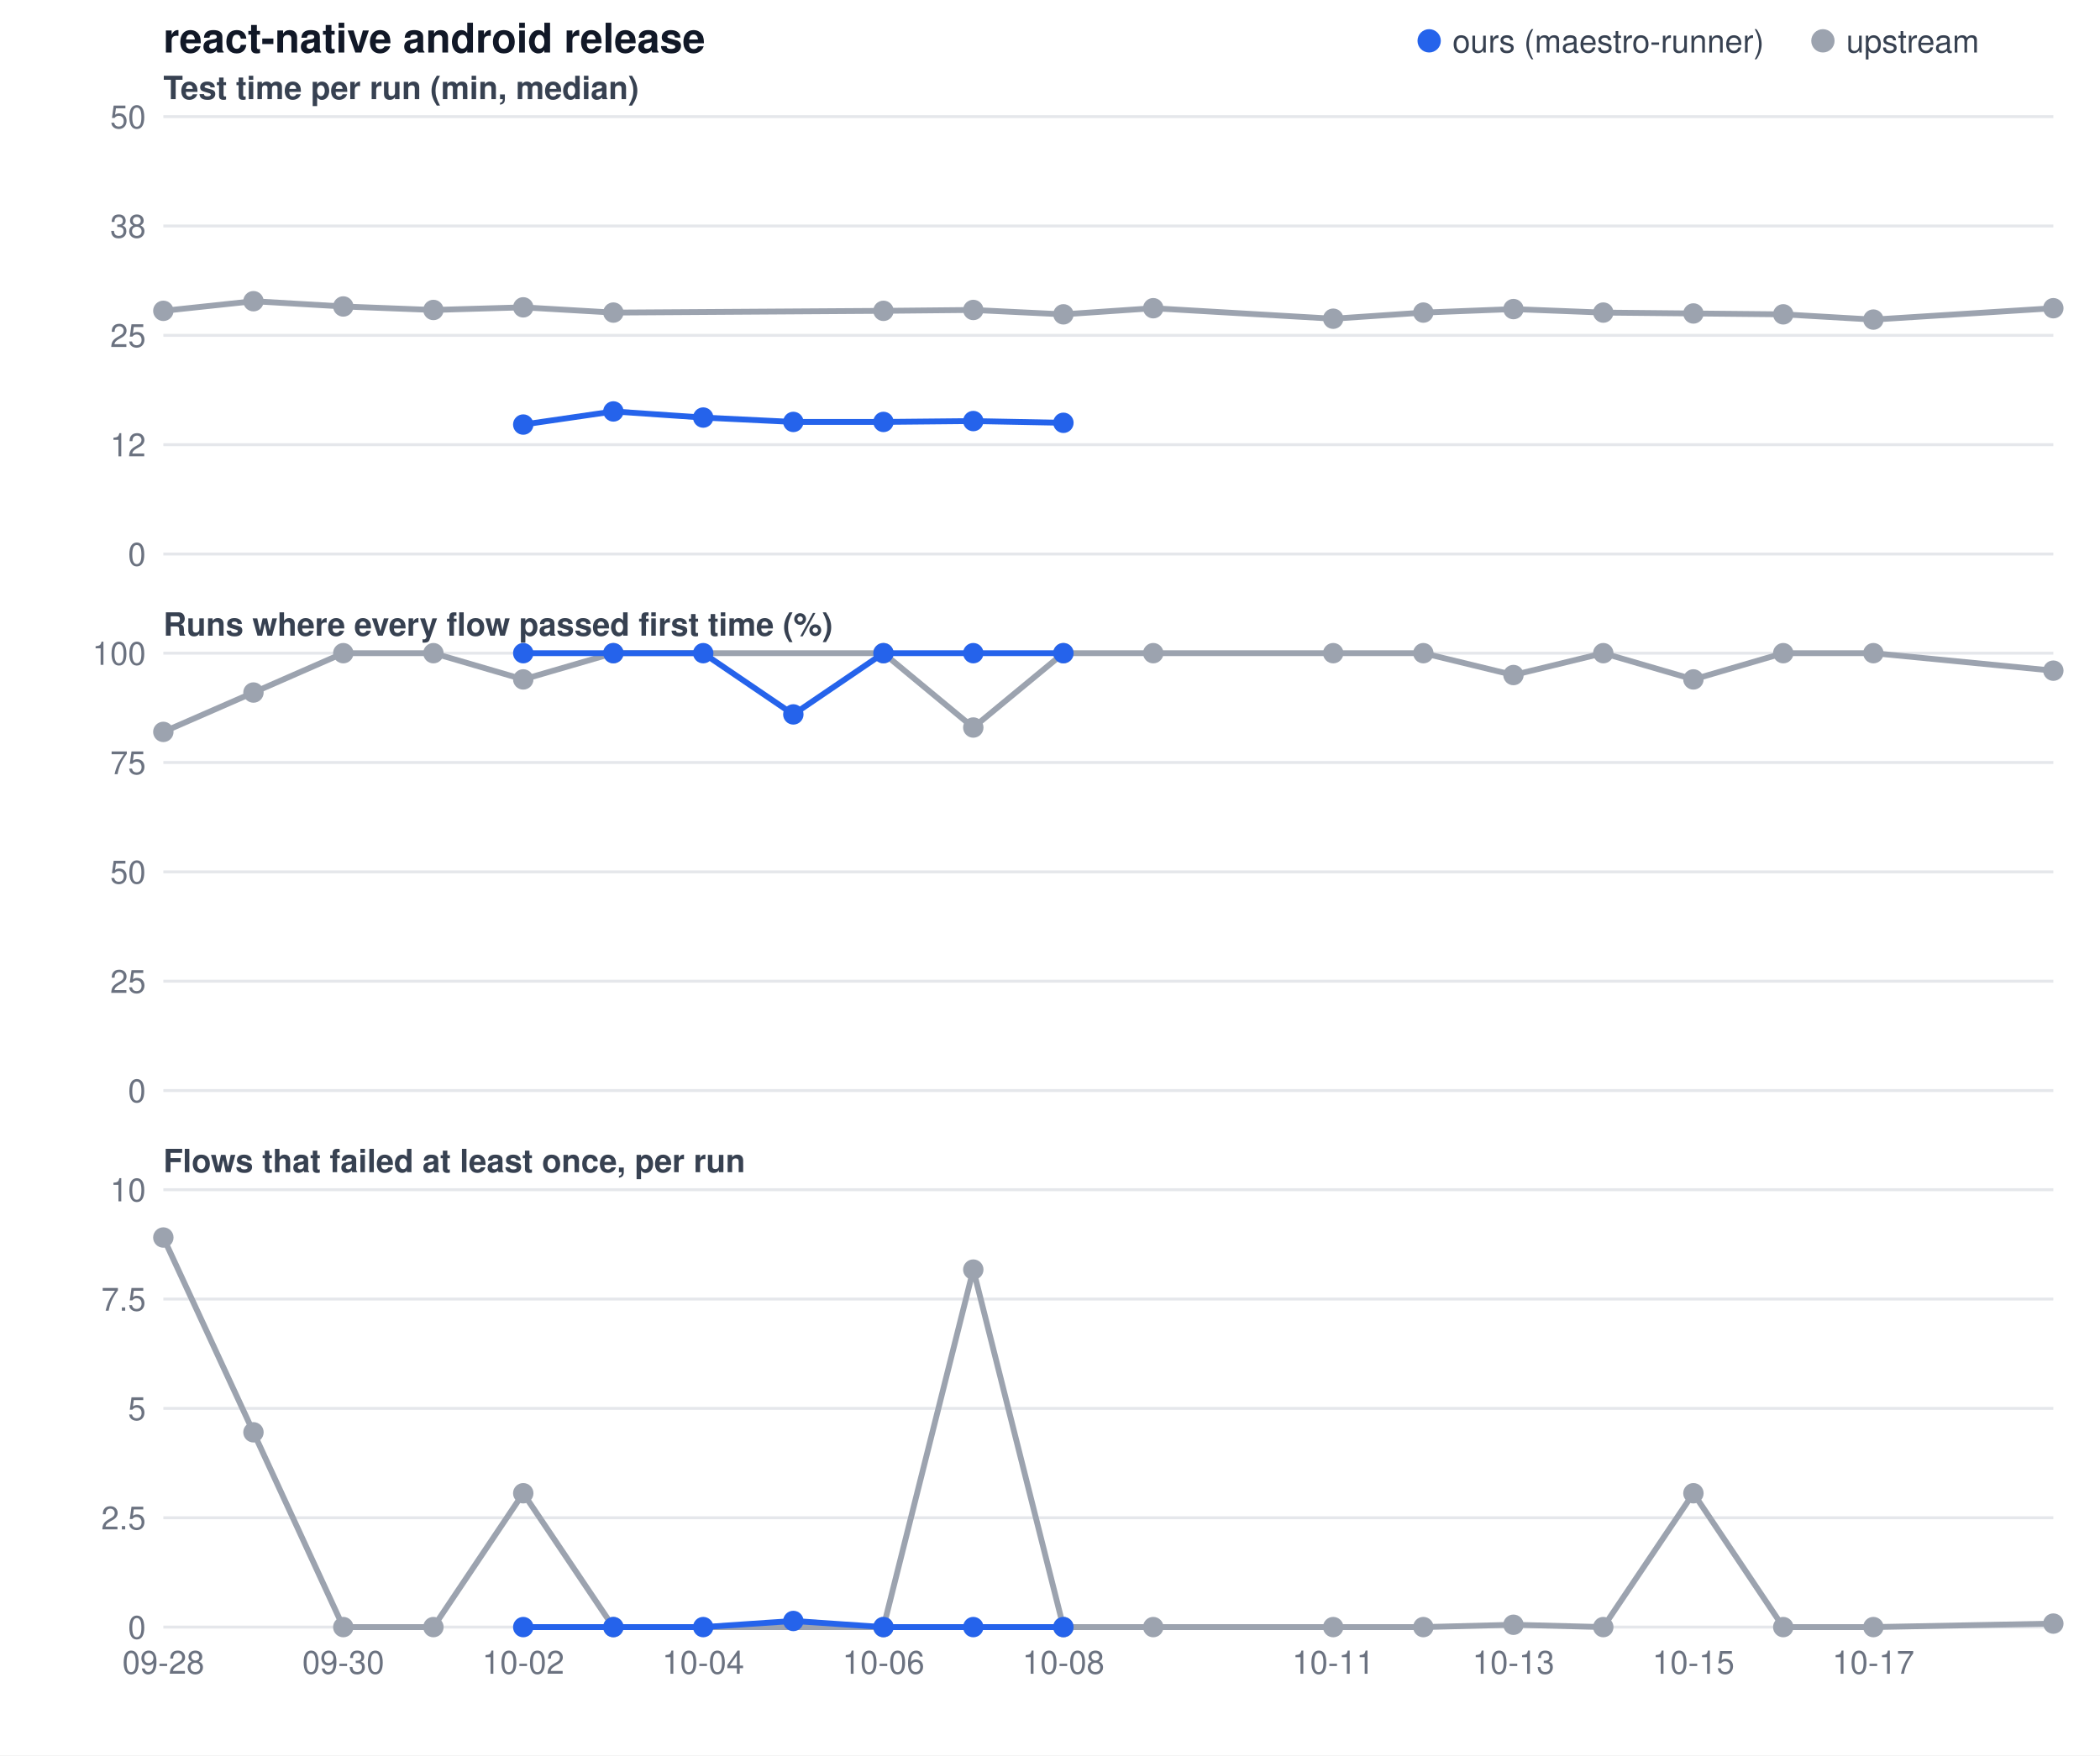
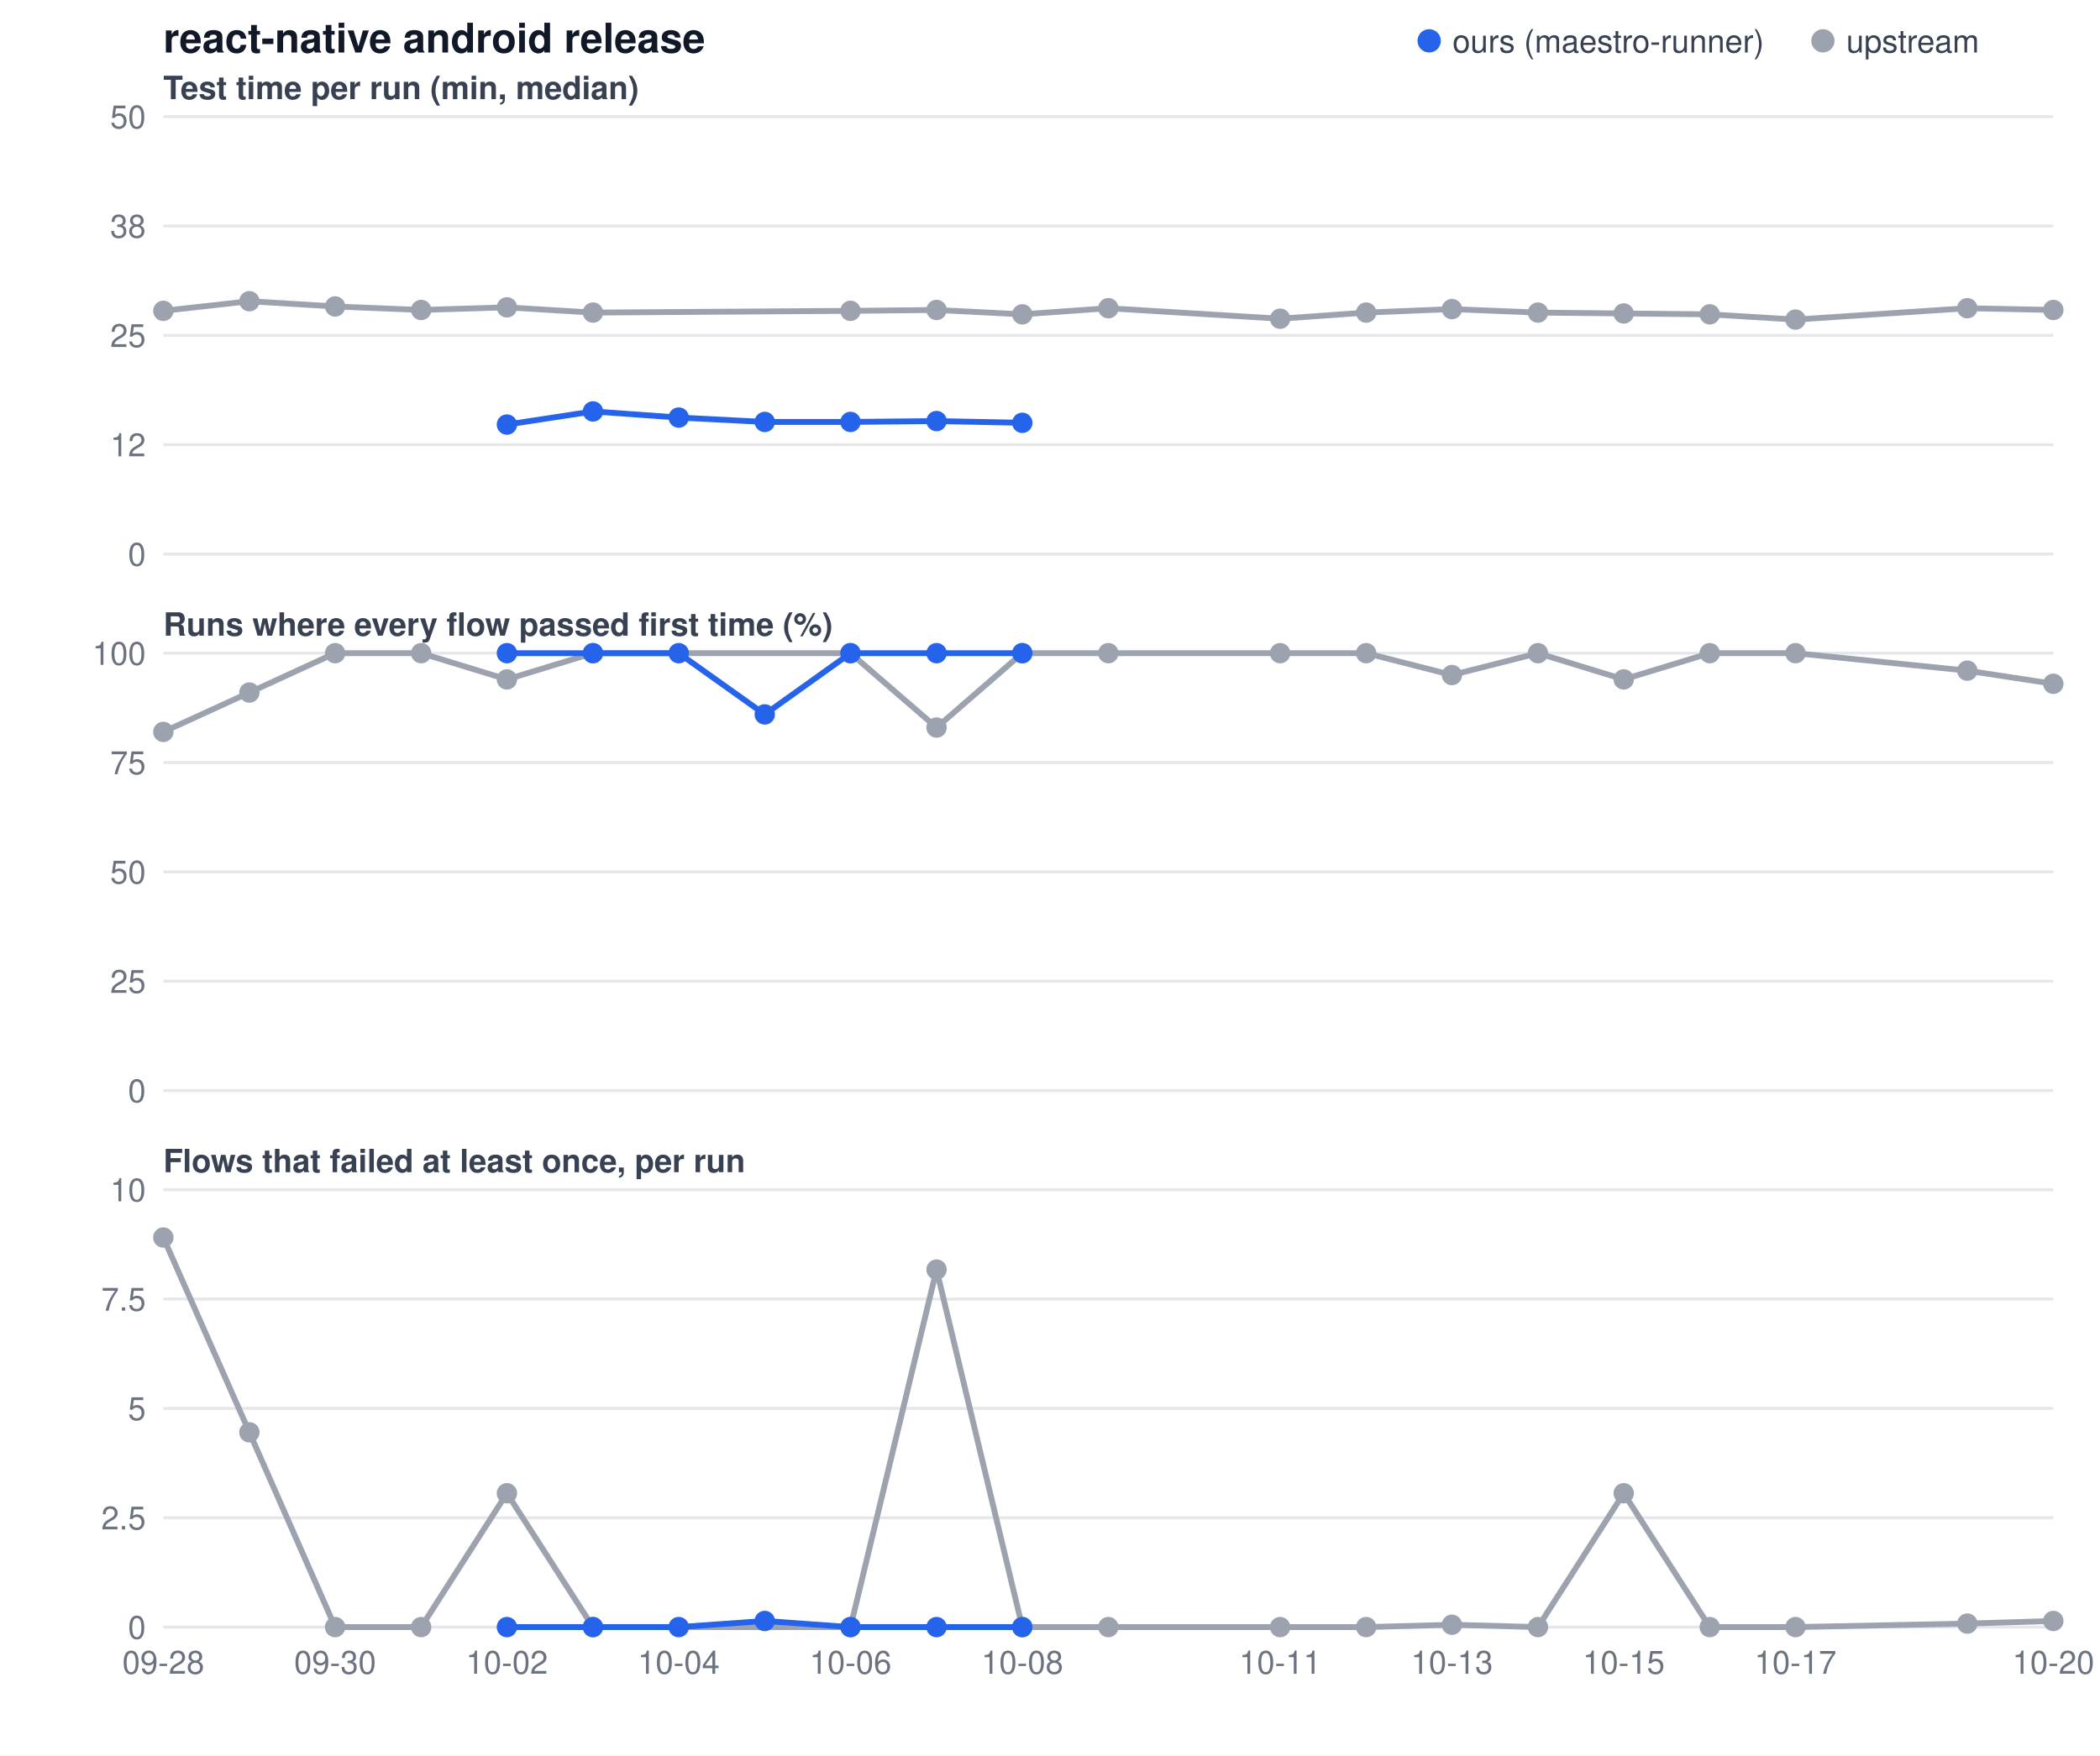
<svg xmlns="http://www.w3.org/2000/svg" width="720" height="602" font-family="-apple-system,Segoe UI,Helvetica,Arial,sans-serif" font-size="11">
  <rect width="100%" height="100%" fill="#ffffff" />
  <text x="56" y="18" font-size="14" font-weight="600" fill="#111827">react-native android release</text>
  <circle cx="490" cy="14" r="4" fill="#2563eb" />
  <text x="498" y="18" fill="#374151">ours (maestro-runner)</text>
  <circle cx="625" cy="14" r="4" fill="#9ca3af" />
  <text x="633" y="18" fill="#374151">upstream</text>
  <text x="56" y="34" fill="#374151" font-weight="600">Test time per run (min, median)</text>
  <line x1="56" x2="704" y1="190.0" y2="190.0" stroke="#e5e7eb" />
  <text x="50" y="194.0" text-anchor="end" fill="#6b7280">0</text>
  <line x1="56" x2="704" y1="152.5" y2="152.5" stroke="#e5e7eb" />
  <text x="50" y="156.5" text-anchor="end" fill="#6b7280">12</text>
  <line x1="56" x2="704" y1="115.0" y2="115.0" stroke="#e5e7eb" />
  <text x="50" y="119.0" text-anchor="end" fill="#6b7280">25</text>
  <line x1="56" x2="704" y1="77.5" y2="77.5" stroke="#e5e7eb" />
  <text x="50" y="81.5" text-anchor="end" fill="#6b7280">38</text>
  <line x1="56" x2="704" y1="40.0" y2="40.0" stroke="#e5e7eb" />
  <text x="50" y="44.0" text-anchor="end" fill="#6b7280">50</text>
-   <polyline fill="none" stroke="#9ca3af" stroke-width="2" points="56.0,106.6 86.9,103.3 117.7,105.1 148.6,106.3 179.4,105.4 210.3,107.2 302.9,106.6 333.7,106.3 364.6,107.8 395.4,105.7 457.1,109.3 488.0,107.2 518.9,106.0 549.7,107.2 580.6,107.5 611.4,107.8 642.3,109.6 704.0,105.7" />
+   <polyline fill="none" stroke="#9ca3af" stroke-width="2" points="56.0,106.6 85.5,103.3 114.9,105.1 144.4,106.3 173.8,105.4 203.3,107.2 291.6,106.6 321.1,106.3 350.5,107.8 380.0,105.7 438.9,109.3 468.4,107.2 497.8,106.0 527.3,107.2 556.7,107.5 586.2,107.8 615.6,109.6 674.5,105.7 704.0,106.3" />
  <circle cx="56.0" cy="106.6" r="3.5" fill="#9ca3af" />
-   <circle cx="86.9" cy="103.3" r="3.5" fill="#9ca3af" />
-   <circle cx="117.7" cy="105.1" r="3.5" fill="#9ca3af" />
-   <circle cx="148.6" cy="106.3" r="3.5" fill="#9ca3af" />
-   <circle cx="179.4" cy="105.4" r="3.5" fill="#9ca3af" />
-   <circle cx="210.3" cy="107.2" r="3.5" fill="#9ca3af" />
-   <circle cx="302.9" cy="106.6" r="3.5" fill="#9ca3af" />
-   <circle cx="333.7" cy="106.3" r="3.5" fill="#9ca3af" />
-   <circle cx="364.6" cy="107.8" r="3.5" fill="#9ca3af" />
-   <circle cx="395.4" cy="105.7" r="3.5" fill="#9ca3af" />
-   <circle cx="457.1" cy="109.3" r="3.5" fill="#9ca3af" />
-   <circle cx="488.0" cy="107.2" r="3.5" fill="#9ca3af" />
-   <circle cx="518.9" cy="106.0" r="3.5" fill="#9ca3af" />
-   <circle cx="549.7" cy="107.2" r="3.5" fill="#9ca3af" />
-   <circle cx="580.6" cy="107.5" r="3.5" fill="#9ca3af" />
-   <circle cx="611.4" cy="107.8" r="3.5" fill="#9ca3af" />
-   <circle cx="642.3" cy="109.6" r="3.5" fill="#9ca3af" />
-   <circle cx="704.0" cy="105.7" r="3.5" fill="#9ca3af" />
-   <polyline fill="none" stroke="#2563eb" stroke-width="2" points="179.4,145.6 210.3,141.1 241.1,143.2 272.0,144.7 302.9,144.7 333.7,144.4 364.6,145.0" />
-   <circle cx="179.4" cy="145.6" r="3.5" fill="#2563eb" />
-   <circle cx="210.3" cy="141.1" r="3.5" fill="#2563eb" />
-   <circle cx="241.1" cy="143.2" r="3.5" fill="#2563eb" />
-   <circle cx="272.0" cy="144.7" r="3.5" fill="#2563eb" />
-   <circle cx="302.9" cy="144.7" r="3.5" fill="#2563eb" />
-   <circle cx="333.7" cy="144.4" r="3.5" fill="#2563eb" />
-   <circle cx="364.6" cy="145.0" r="3.5" fill="#2563eb" />
+   <circle cx="85.5" cy="103.3" r="3.5" fill="#9ca3af" />
+   <circle cx="114.9" cy="105.1" r="3.5" fill="#9ca3af" />
+   <circle cx="144.4" cy="106.3" r="3.5" fill="#9ca3af" />
+   <circle cx="173.8" cy="105.4" r="3.5" fill="#9ca3af" />
+   <circle cx="203.3" cy="107.2" r="3.5" fill="#9ca3af" />
+   <circle cx="291.6" cy="106.6" r="3.5" fill="#9ca3af" />
+   <circle cx="321.1" cy="106.3" r="3.5" fill="#9ca3af" />
+   <circle cx="350.5" cy="107.8" r="3.5" fill="#9ca3af" />
+   <circle cx="380.0" cy="105.7" r="3.5" fill="#9ca3af" />
+   <circle cx="438.9" cy="109.3" r="3.5" fill="#9ca3af" />
+   <circle cx="468.4" cy="107.2" r="3.5" fill="#9ca3af" />
+   <circle cx="497.8" cy="106.0" r="3.5" fill="#9ca3af" />
+   <circle cx="527.3" cy="107.2" r="3.5" fill="#9ca3af" />
+   <circle cx="556.7" cy="107.5" r="3.5" fill="#9ca3af" />
+   <circle cx="586.2" cy="107.8" r="3.5" fill="#9ca3af" />
+   <circle cx="615.6" cy="109.6" r="3.5" fill="#9ca3af" />
+   <circle cx="674.5" cy="105.7" r="3.5" fill="#9ca3af" />
+   <circle cx="704.0" cy="106.3" r="3.5" fill="#9ca3af" />
+   <polyline fill="none" stroke="#2563eb" stroke-width="2" points="173.8,145.6 203.3,141.1 232.7,143.2 262.2,144.7 291.6,144.7 321.1,144.4 350.5,145.0" />
+   <circle cx="173.8" cy="145.6" r="3.5" fill="#2563eb" />
+   <circle cx="203.3" cy="141.1" r="3.5" fill="#2563eb" />
+   <circle cx="232.7" cy="143.2" r="3.5" fill="#2563eb" />
+   <circle cx="262.2" cy="144.7" r="3.5" fill="#2563eb" />
+   <circle cx="291.6" cy="144.7" r="3.5" fill="#2563eb" />
+   <circle cx="321.1" cy="144.4" r="3.5" fill="#2563eb" />
+   <circle cx="350.5" cy="145.0" r="3.5" fill="#2563eb" />
  <text x="56" y="218" fill="#374151" font-weight="600">Runs where every flow passed first time (%)</text>
  <line x1="56" x2="704" y1="374.0" y2="374.0" stroke="#e5e7eb" />
  <text x="50" y="378.0" text-anchor="end" fill="#6b7280">0</text>
  <line x1="56" x2="704" y1="336.5" y2="336.5" stroke="#e5e7eb" />
  <text x="50" y="340.5" text-anchor="end" fill="#6b7280">25</text>
  <line x1="56" x2="704" y1="299.0" y2="299.0" stroke="#e5e7eb" />
  <text x="50" y="303.0" text-anchor="end" fill="#6b7280">50</text>
  <line x1="56" x2="704" y1="261.5" y2="261.5" stroke="#e5e7eb" />
  <text x="50" y="265.5" text-anchor="end" fill="#6b7280">75</text>
  <line x1="56" x2="704" y1="224.0" y2="224.0" stroke="#e5e7eb" />
  <text x="50" y="228.0" text-anchor="end" fill="#6b7280">100</text>
-   <polyline fill="none" stroke="#9ca3af" stroke-width="2" points="56.0,251.0 86.9,237.5 117.7,224.0 148.6,224.0 179.4,233.0 210.3,224.0 302.9,224.0 333.7,249.5 364.6,224.0 395.4,224.0 457.1,224.0 488.0,224.0 518.9,231.5 549.7,224.0 580.6,233.0 611.4,224.0 642.3,224.0 704.0,230.0" />
+   <polyline fill="none" stroke="#9ca3af" stroke-width="2" points="56.0,251.0 85.5,237.5 114.9,224.0 144.4,224.0 173.8,233.0 203.3,224.0 291.6,224.0 321.1,249.5 350.5,224.0 380.0,224.0 438.9,224.0 468.4,224.0 497.8,231.5 527.3,224.0 556.7,233.0 586.2,224.0 615.6,224.0 674.5,230.0 704.0,234.5" />
  <circle cx="56.0" cy="251.0" r="3.5" fill="#9ca3af" />
-   <circle cx="86.9" cy="237.5" r="3.5" fill="#9ca3af" />
-   <circle cx="117.7" cy="224.0" r="3.5" fill="#9ca3af" />
-   <circle cx="148.6" cy="224.0" r="3.5" fill="#9ca3af" />
-   <circle cx="179.4" cy="233.0" r="3.5" fill="#9ca3af" />
-   <circle cx="210.3" cy="224.0" r="3.5" fill="#9ca3af" />
-   <circle cx="302.9" cy="224.0" r="3.5" fill="#9ca3af" />
-   <circle cx="333.7" cy="249.5" r="3.5" fill="#9ca3af" />
-   <circle cx="364.6" cy="224.0" r="3.5" fill="#9ca3af" />
-   <circle cx="395.4" cy="224.0" r="3.5" fill="#9ca3af" />
-   <circle cx="457.1" cy="224.0" r="3.5" fill="#9ca3af" />
-   <circle cx="488.0" cy="224.0" r="3.5" fill="#9ca3af" />
-   <circle cx="518.9" cy="231.5" r="3.5" fill="#9ca3af" />
-   <circle cx="549.7" cy="224.0" r="3.5" fill="#9ca3af" />
-   <circle cx="580.6" cy="233.0" r="3.5" fill="#9ca3af" />
-   <circle cx="611.4" cy="224.0" r="3.5" fill="#9ca3af" />
-   <circle cx="642.3" cy="224.0" r="3.5" fill="#9ca3af" />
-   <circle cx="704.0" cy="230.0" r="3.5" fill="#9ca3af" />
-   <polyline fill="none" stroke="#2563eb" stroke-width="2" points="179.4,224.0 210.3,224.0 241.1,224.0 272.0,245.0 302.9,224.0 333.7,224.0 364.6,224.0" />
-   <circle cx="179.4" cy="224.0" r="3.5" fill="#2563eb" />
-   <circle cx="210.3" cy="224.0" r="3.5" fill="#2563eb" />
-   <circle cx="241.1" cy="224.0" r="3.5" fill="#2563eb" />
-   <circle cx="272.0" cy="245.0" r="3.5" fill="#2563eb" />
-   <circle cx="302.9" cy="224.0" r="3.5" fill="#2563eb" />
-   <circle cx="333.7" cy="224.0" r="3.5" fill="#2563eb" />
-   <circle cx="364.6" cy="224.0" r="3.5" fill="#2563eb" />
+   <circle cx="85.5" cy="237.5" r="3.5" fill="#9ca3af" />
+   <circle cx="114.9" cy="224.0" r="3.5" fill="#9ca3af" />
+   <circle cx="144.4" cy="224.0" r="3.5" fill="#9ca3af" />
+   <circle cx="173.8" cy="233.0" r="3.5" fill="#9ca3af" />
+   <circle cx="203.3" cy="224.0" r="3.5" fill="#9ca3af" />
+   <circle cx="291.6" cy="224.0" r="3.5" fill="#9ca3af" />
+   <circle cx="321.1" cy="249.5" r="3.5" fill="#9ca3af" />
+   <circle cx="350.5" cy="224.0" r="3.5" fill="#9ca3af" />
+   <circle cx="380.0" cy="224.0" r="3.5" fill="#9ca3af" />
+   <circle cx="438.9" cy="224.0" r="3.5" fill="#9ca3af" />
+   <circle cx="468.4" cy="224.0" r="3.5" fill="#9ca3af" />
+   <circle cx="497.8" cy="231.5" r="3.5" fill="#9ca3af" />
+   <circle cx="527.3" cy="224.0" r="3.5" fill="#9ca3af" />
+   <circle cx="556.7" cy="233.0" r="3.5" fill="#9ca3af" />
+   <circle cx="586.2" cy="224.0" r="3.5" fill="#9ca3af" />
+   <circle cx="615.6" cy="224.0" r="3.5" fill="#9ca3af" />
+   <circle cx="674.5" cy="230.0" r="3.5" fill="#9ca3af" />
+   <circle cx="704.0" cy="234.5" r="3.5" fill="#9ca3af" />
+   <polyline fill="none" stroke="#2563eb" stroke-width="2" points="173.8,224.0 203.3,224.0 232.7,224.0 262.2,245.0 291.6,224.0 321.1,224.0 350.5,224.0" />
+   <circle cx="173.8" cy="224.0" r="3.5" fill="#2563eb" />
+   <circle cx="203.3" cy="224.0" r="3.5" fill="#2563eb" />
+   <circle cx="232.7" cy="224.0" r="3.5" fill="#2563eb" />
+   <circle cx="262.2" cy="245.0" r="3.5" fill="#2563eb" />
+   <circle cx="291.6" cy="224.0" r="3.5" fill="#2563eb" />
+   <circle cx="321.1" cy="224.0" r="3.5" fill="#2563eb" />
+   <circle cx="350.5" cy="224.0" r="3.5" fill="#2563eb" />
  <text x="56" y="402" fill="#374151" font-weight="600">Flows that failed at least once, per run</text>
  <line x1="56" x2="704" y1="558.0" y2="558.0" stroke="#e5e7eb" />
  <text x="50" y="562.0" text-anchor="end" fill="#6b7280">0</text>
  <line x1="56" x2="704" y1="520.5" y2="520.5" stroke="#e5e7eb" />
  <text x="50" y="524.5" text-anchor="end" fill="#6b7280">2.5</text>
  <line x1="56" x2="704" y1="483.0" y2="483.0" stroke="#e5e7eb" />
  <text x="50" y="487.0" text-anchor="end" fill="#6b7280">5</text>
  <line x1="56" x2="704" y1="445.5" y2="445.5" stroke="#e5e7eb" />
  <text x="50" y="449.5" text-anchor="end" fill="#6b7280">7.5</text>
  <line x1="56" x2="704" y1="408.0" y2="408.0" stroke="#e5e7eb" />
  <text x="50" y="412.0" text-anchor="end" fill="#6b7280">10</text>
-   <polyline fill="none" stroke="#9ca3af" stroke-width="2" points="56.0,424.4 86.9,491.2 117.7,558.0 148.6,558.0 179.4,512.1 210.3,558.0 302.9,558.0 333.7,435.4 364.6,558.0 395.4,558.0 457.1,558.0 488.0,558.0 518.9,557.2 549.7,558.0 580.6,512.1 611.4,558.0 642.3,558.0 704.0,556.8" />
+   <polyline fill="none" stroke="#9ca3af" stroke-width="2" points="56.0,424.4 85.5,491.2 114.9,558.0 144.4,558.0 173.8,512.1 203.3,558.0 291.6,558.0 321.1,435.4 350.5,558.0 380.0,558.0 438.9,558.0 468.4,558.0 497.8,557.2 527.3,558.0 556.7,512.1 586.2,558.0 615.6,558.0 674.5,556.8 704.0,555.9" />
  <circle cx="56.0" cy="424.4" r="3.5" fill="#9ca3af" />
-   <circle cx="86.9" cy="491.2" r="3.5" fill="#9ca3af" />
-   <circle cx="117.7" cy="558.0" r="3.5" fill="#9ca3af" />
-   <circle cx="148.6" cy="558.0" r="3.5" fill="#9ca3af" />
-   <circle cx="179.4" cy="512.1" r="3.5" fill="#9ca3af" />
-   <circle cx="210.3" cy="558.0" r="3.5" fill="#9ca3af" />
-   <circle cx="302.9" cy="558.0" r="3.5" fill="#9ca3af" />
-   <circle cx="333.7" cy="435.4" r="3.5" fill="#9ca3af" />
-   <circle cx="364.6" cy="558.0" r="3.5" fill="#9ca3af" />
-   <circle cx="395.4" cy="558.0" r="3.5" fill="#9ca3af" />
-   <circle cx="457.1" cy="558.0" r="3.5" fill="#9ca3af" />
-   <circle cx="488.0" cy="558.0" r="3.5" fill="#9ca3af" />
-   <circle cx="518.9" cy="557.2" r="3.5" fill="#9ca3af" />
-   <circle cx="549.7" cy="558.0" r="3.5" fill="#9ca3af" />
-   <circle cx="580.6" cy="512.1" r="3.5" fill="#9ca3af" />
-   <circle cx="611.4" cy="558.0" r="3.5" fill="#9ca3af" />
-   <circle cx="642.3" cy="558.0" r="3.5" fill="#9ca3af" />
-   <circle cx="704.0" cy="556.8" r="3.5" fill="#9ca3af" />
-   <polyline fill="none" stroke="#2563eb" stroke-width="2" points="179.4,558.0 210.3,558.0 241.1,558.0 272.0,555.9 302.9,558.0 333.7,558.0 364.6,558.0" />
-   <circle cx="179.4" cy="558.0" r="3.5" fill="#2563eb" />
-   <circle cx="210.3" cy="558.0" r="3.5" fill="#2563eb" />
-   <circle cx="241.1" cy="558.0" r="3.5" fill="#2563eb" />
-   <circle cx="272.0" cy="555.9" r="3.5" fill="#2563eb" />
-   <circle cx="302.9" cy="558.0" r="3.5" fill="#2563eb" />
-   <circle cx="333.7" cy="558.0" r="3.5" fill="#2563eb" />
-   <circle cx="364.6" cy="558.0" r="3.5" fill="#2563eb" />
+   <circle cx="85.5" cy="491.2" r="3.5" fill="#9ca3af" />
+   <circle cx="114.9" cy="558.0" r="3.5" fill="#9ca3af" />
+   <circle cx="144.4" cy="558.0" r="3.5" fill="#9ca3af" />
+   <circle cx="173.8" cy="512.1" r="3.5" fill="#9ca3af" />
+   <circle cx="203.3" cy="558.0" r="3.5" fill="#9ca3af" />
+   <circle cx="291.6" cy="558.0" r="3.5" fill="#9ca3af" />
+   <circle cx="321.1" cy="435.4" r="3.5" fill="#9ca3af" />
+   <circle cx="350.5" cy="558.0" r="3.5" fill="#9ca3af" />
+   <circle cx="380.0" cy="558.0" r="3.5" fill="#9ca3af" />
+   <circle cx="438.9" cy="558.0" r="3.5" fill="#9ca3af" />
+   <circle cx="468.4" cy="558.0" r="3.5" fill="#9ca3af" />
+   <circle cx="497.8" cy="557.2" r="3.5" fill="#9ca3af" />
+   <circle cx="527.3" cy="558.0" r="3.5" fill="#9ca3af" />
+   <circle cx="556.7" cy="512.1" r="3.5" fill="#9ca3af" />
+   <circle cx="586.2" cy="558.0" r="3.5" fill="#9ca3af" />
+   <circle cx="615.6" cy="558.0" r="3.5" fill="#9ca3af" />
+   <circle cx="674.5" cy="556.8" r="3.5" fill="#9ca3af" />
+   <circle cx="704.0" cy="555.9" r="3.5" fill="#9ca3af" />
+   <polyline fill="none" stroke="#2563eb" stroke-width="2" points="173.8,558.0 203.3,558.0 232.7,558.0 262.2,555.9 291.6,558.0 321.1,558.0 350.5,558.0" />
+   <circle cx="173.8" cy="558.0" r="3.5" fill="#2563eb" />
+   <circle cx="203.3" cy="558.0" r="3.5" fill="#2563eb" />
+   <circle cx="232.7" cy="558.0" r="3.5" fill="#2563eb" />
+   <circle cx="262.2" cy="555.9" r="3.5" fill="#2563eb" />
+   <circle cx="291.6" cy="558.0" r="3.5" fill="#2563eb" />
+   <circle cx="321.1" cy="558.0" r="3.5" fill="#2563eb" />
+   <circle cx="350.5" cy="558.0" r="3.5" fill="#2563eb" />
  <text x="56.0" y="574" text-anchor="middle" fill="#6b7280">09-28</text>
-   <text x="117.7" y="574" text-anchor="middle" fill="#6b7280">09-30</text>
-   <text x="179.4" y="574" text-anchor="middle" fill="#6b7280">10-02</text>
-   <text x="241.1" y="574" text-anchor="middle" fill="#6b7280">10-04</text>
-   <text x="302.9" y="574" text-anchor="middle" fill="#6b7280">10-06</text>
-   <text x="364.6" y="574" text-anchor="middle" fill="#6b7280">10-08</text>
-   <text x="457.1" y="574" text-anchor="middle" fill="#6b7280">10-11</text>
-   <text x="518.9" y="574" text-anchor="middle" fill="#6b7280">10-13</text>
-   <text x="580.6" y="574" text-anchor="middle" fill="#6b7280">10-15</text>
-   <text x="642.3" y="574" text-anchor="middle" fill="#6b7280">10-17</text>
+   <text x="114.9" y="574" text-anchor="middle" fill="#6b7280">09-30</text>
+   <text x="173.8" y="574" text-anchor="middle" fill="#6b7280">10-02</text>
+   <text x="232.7" y="574" text-anchor="middle" fill="#6b7280">10-04</text>
+   <text x="291.6" y="574" text-anchor="middle" fill="#6b7280">10-06</text>
+   <text x="350.5" y="574" text-anchor="middle" fill="#6b7280">10-08</text>
+   <text x="438.9" y="574" text-anchor="middle" fill="#6b7280">10-11</text>
+   <text x="497.8" y="574" text-anchor="middle" fill="#6b7280">10-13</text>
+   <text x="556.7" y="574" text-anchor="middle" fill="#6b7280">10-15</text>
+   <text x="615.6" y="574" text-anchor="middle" fill="#6b7280">10-17</text>
+   <text x="704.0" y="574" text-anchor="middle" fill="#6b7280">10-20</text>
</svg>
